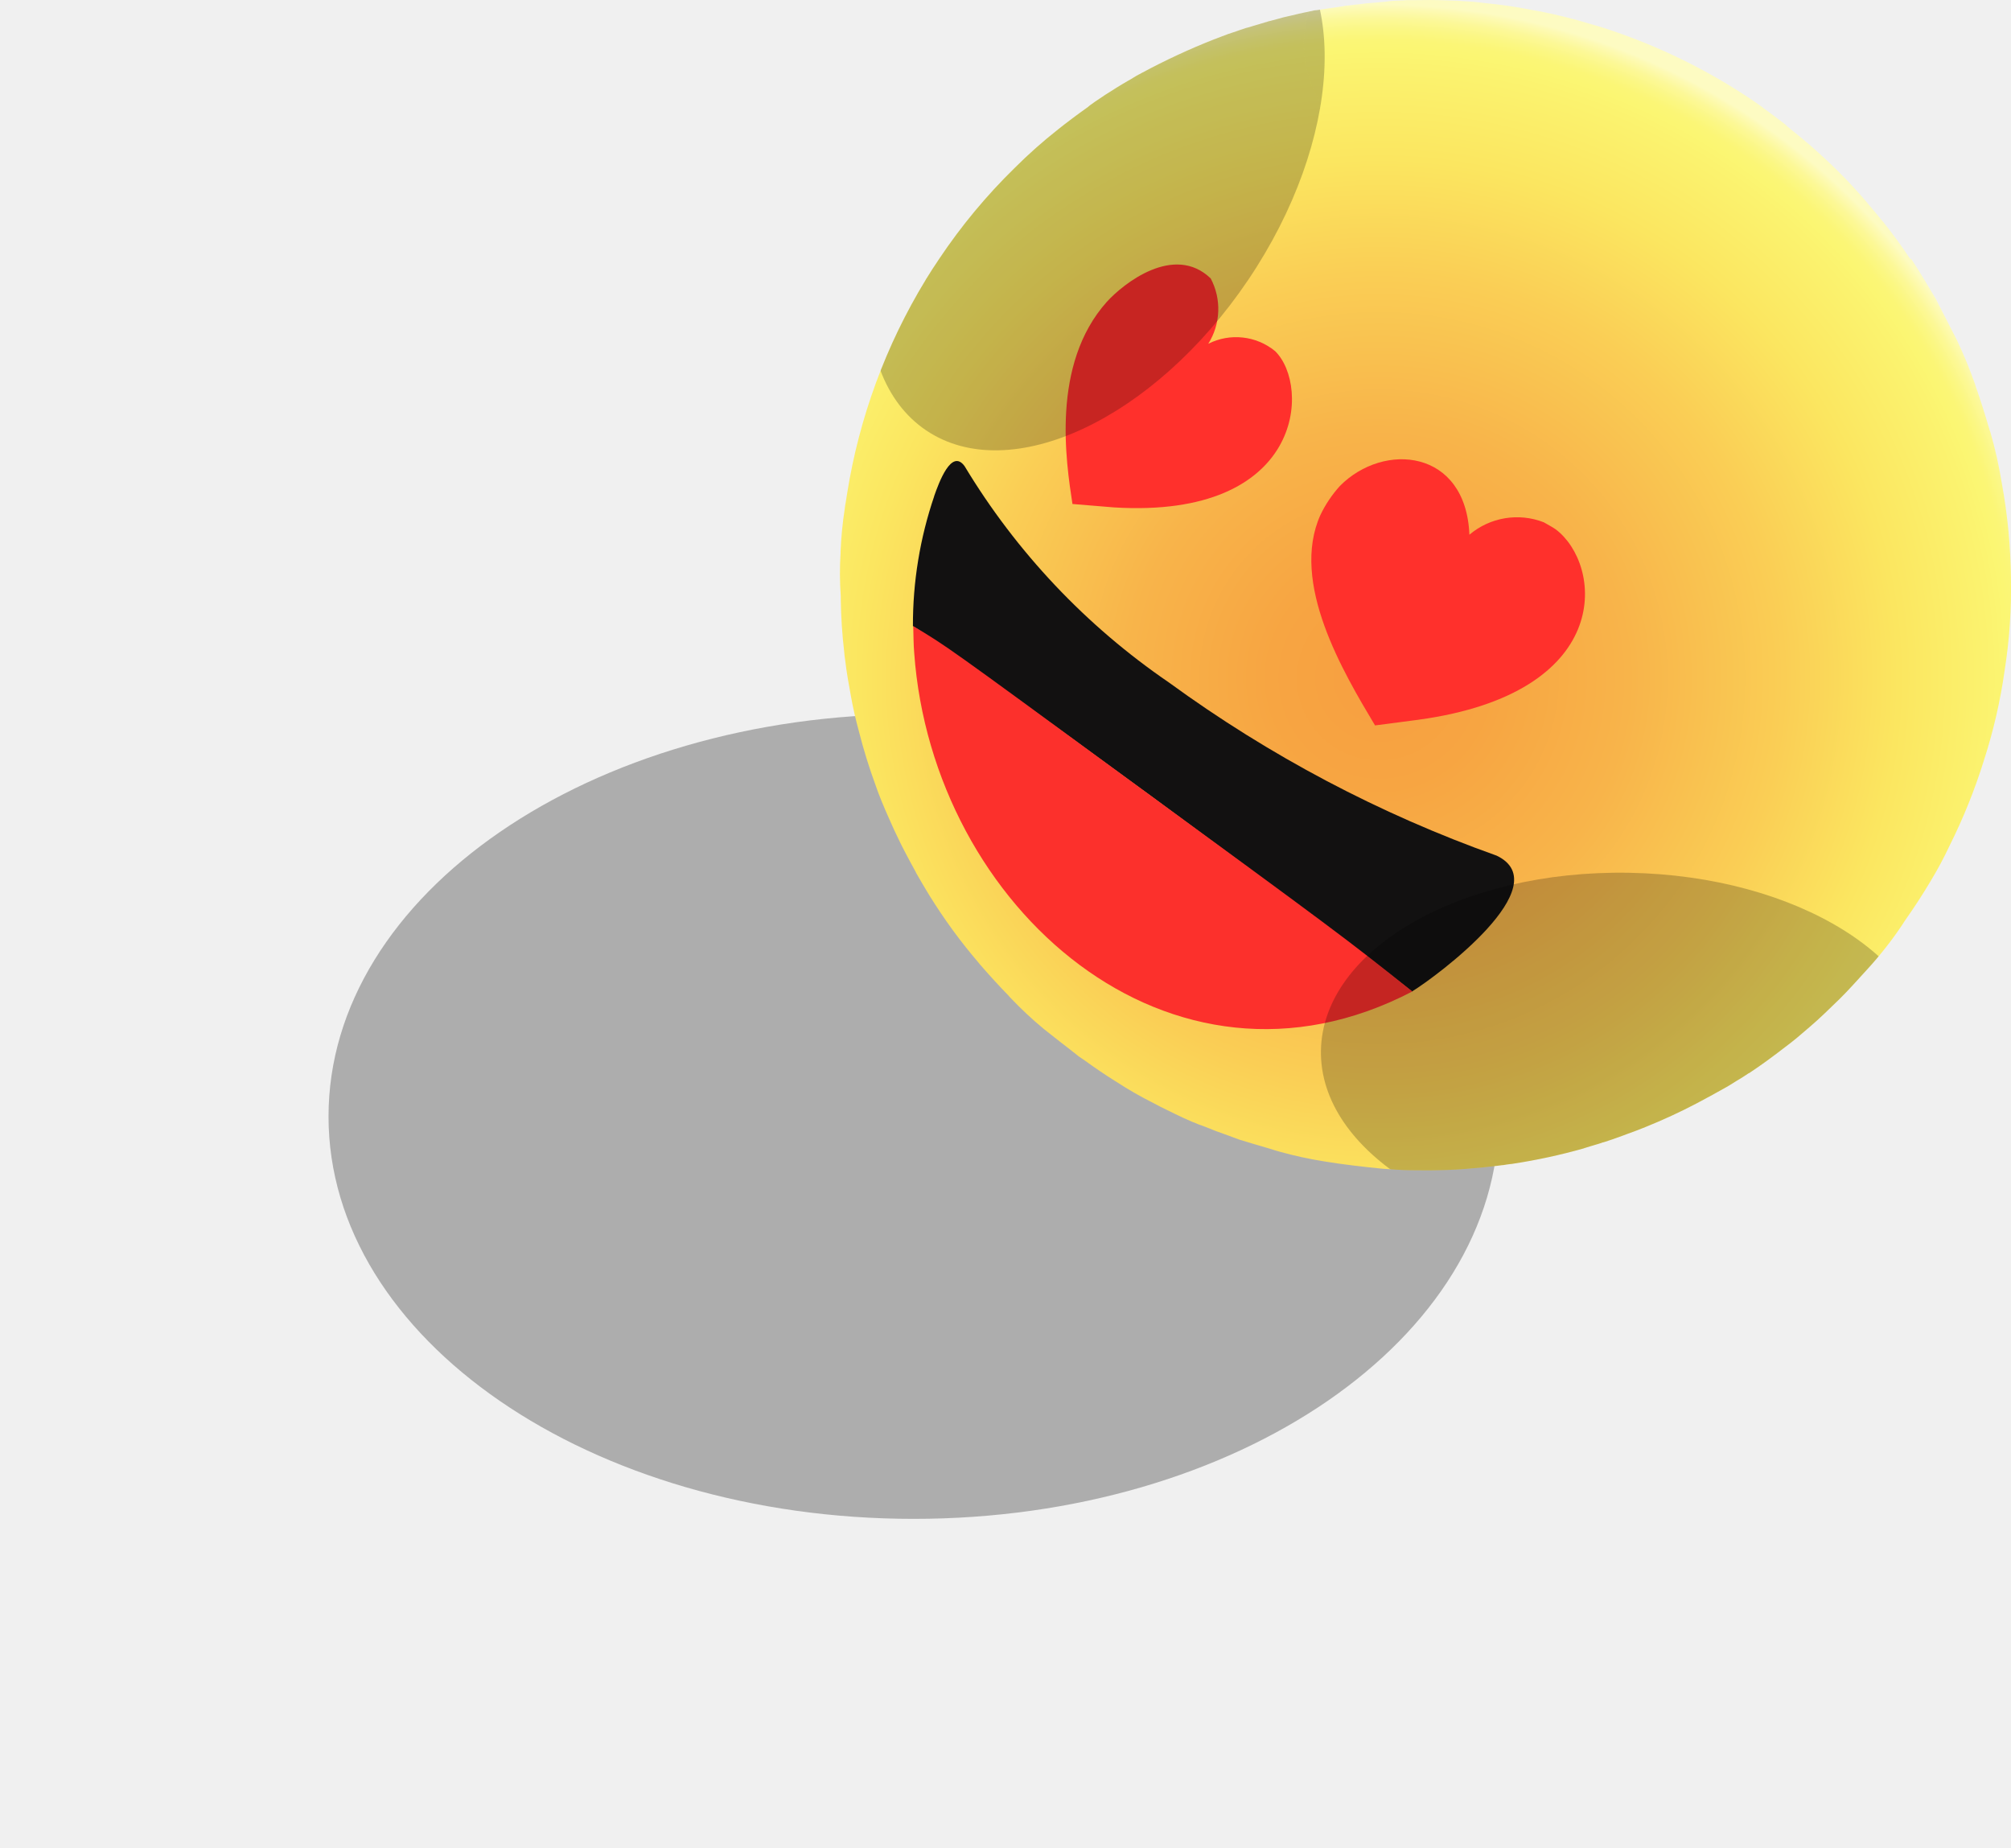
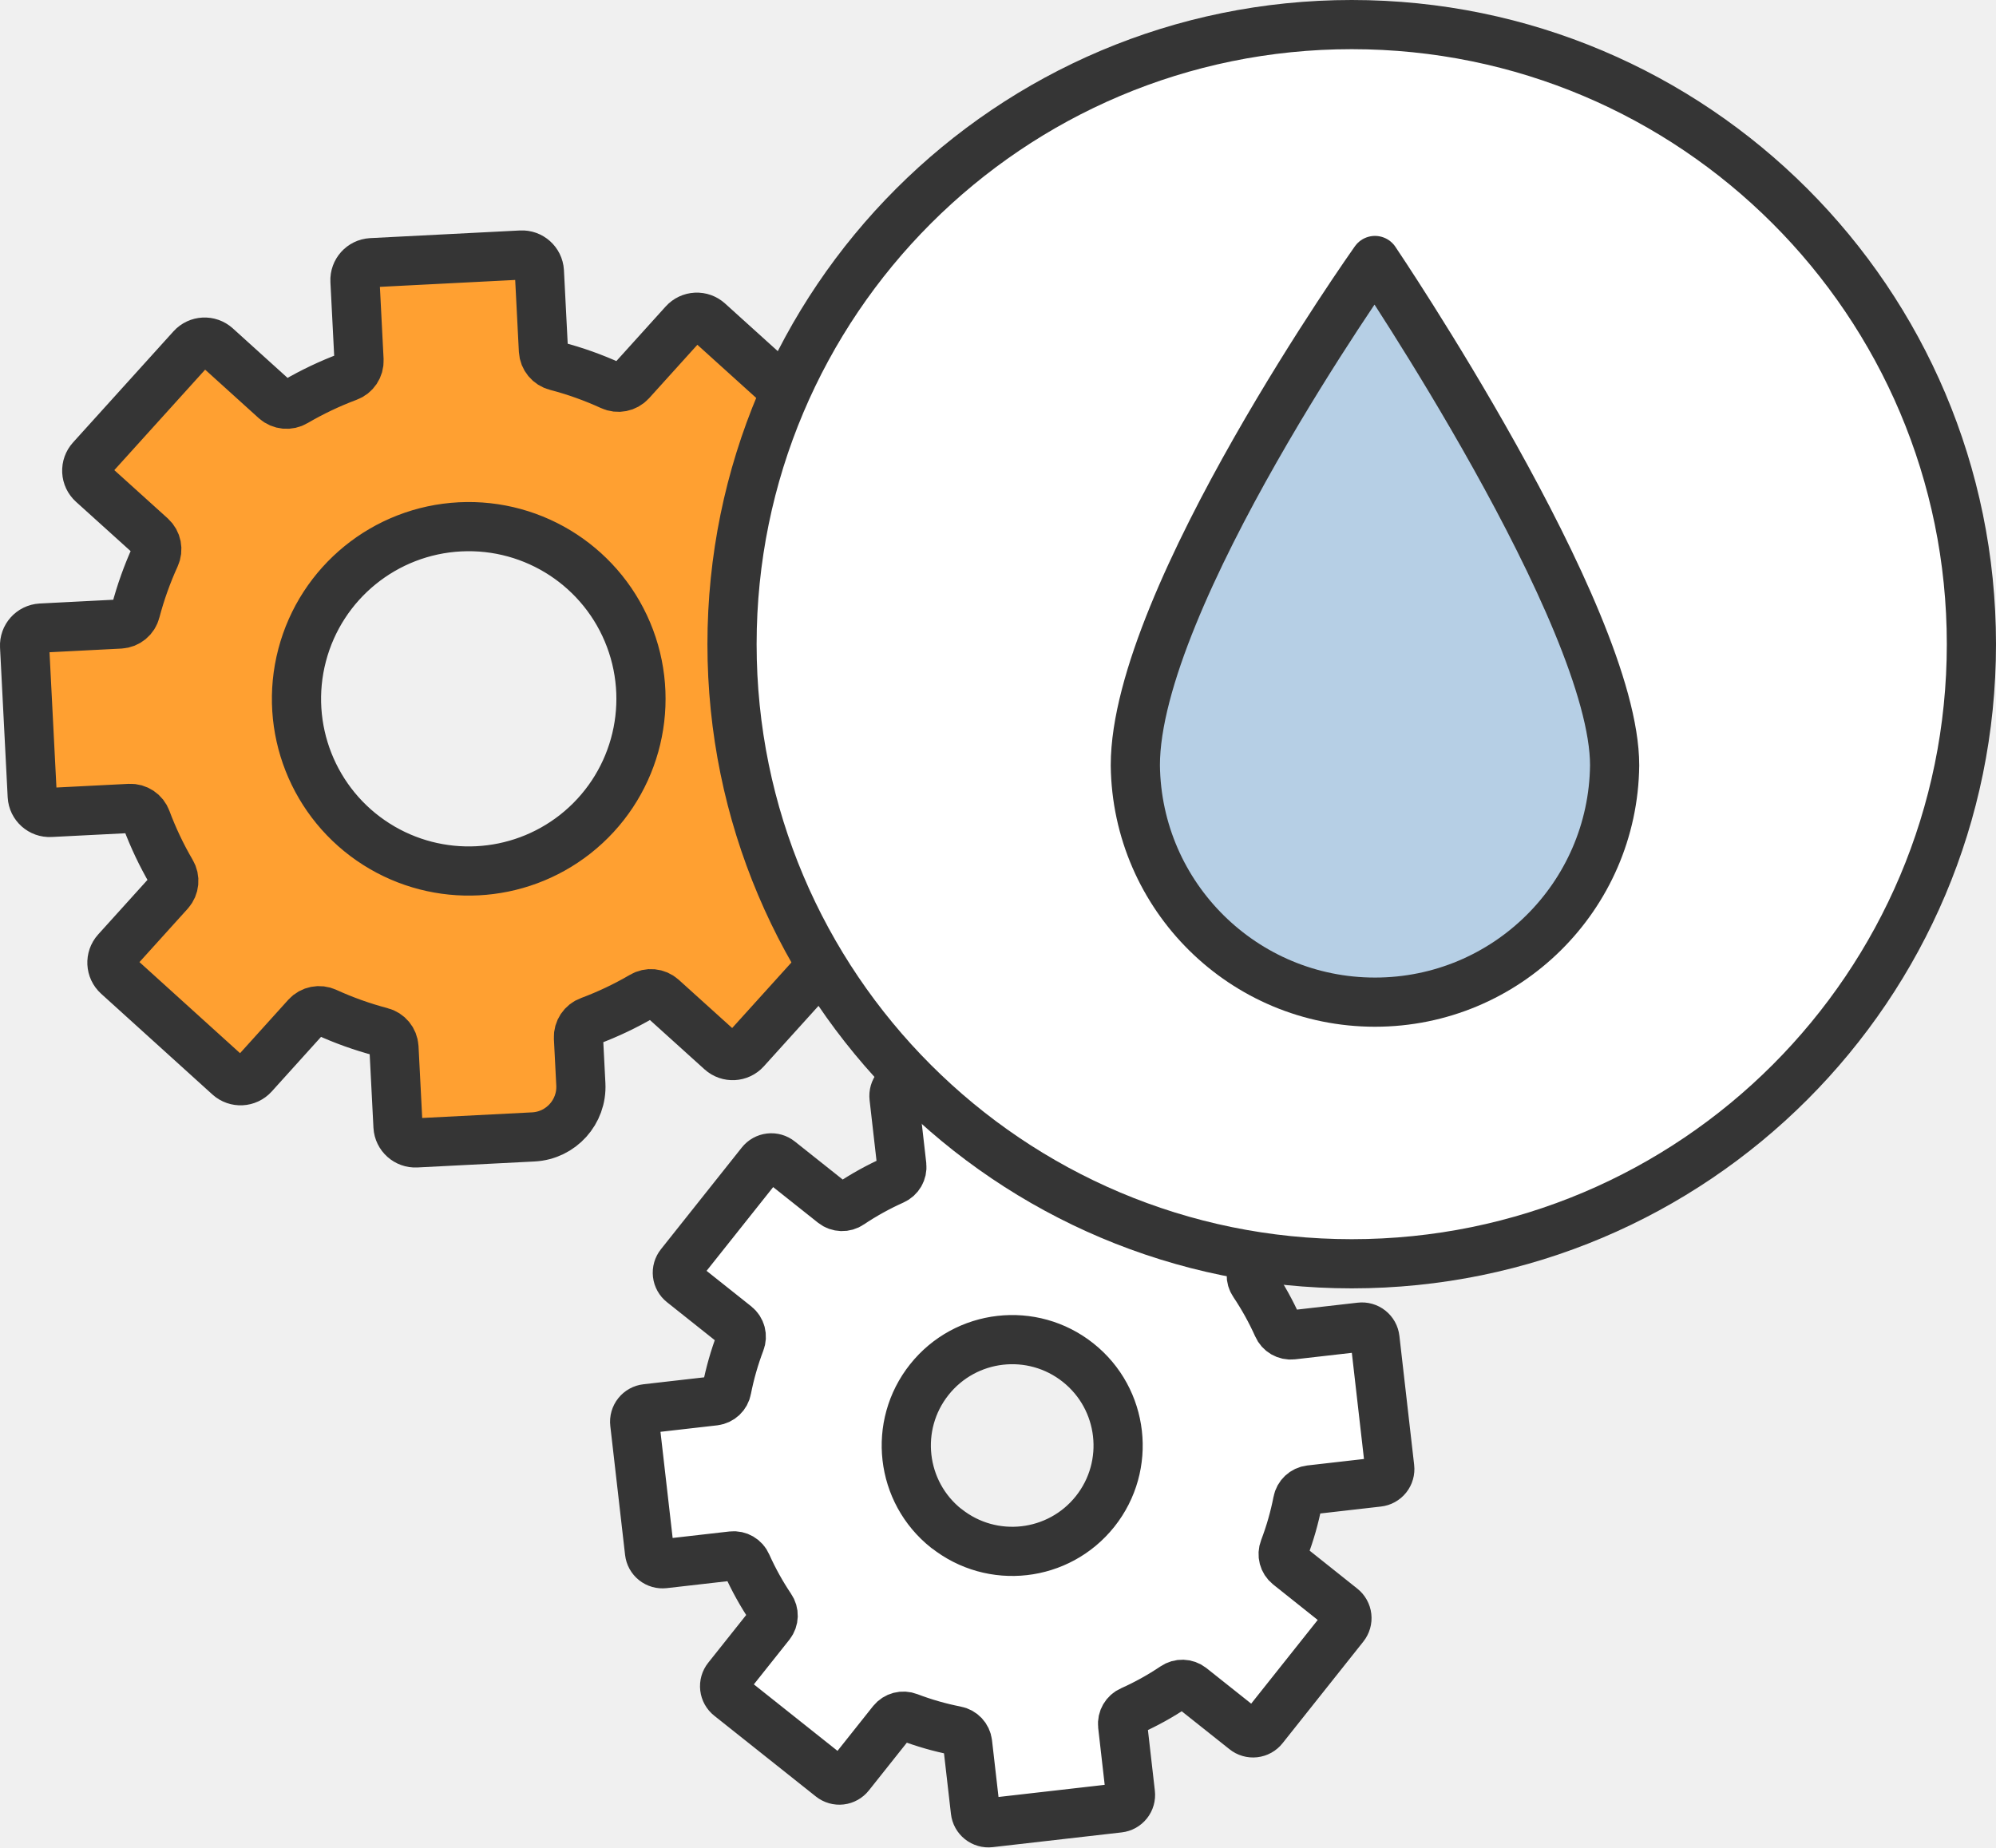
- <svg xmlns="http://www.w3.org/2000/svg" xmlns:xlink="http://www.w3.org/1999/xlink" width="82.478" height="75.758" viewBox="0 0 82.478 75.758">
+ <svg xmlns="http://www.w3.org/2000/svg" width="61.037" height="56.501" viewBox="0 0 61.037 56.501">
  <defs>
-     <radialGradient id="radial-gradient" cx="0.471" cy="0.58" r="0.575" gradientTransform="matrix(-0.999, -0.004, -0.004, 1, 0.933, 0.001)" gradientUnits="objectBoundingBox">
-       <stop offset="0" stop-color="#f79f40" />
-       <stop offset="0.163" stop-color="#f7a542" />
-       <stop offset="0.371" stop-color="#f8b44a" />
-       <stop offset="0.601" stop-color="#face55" />
-       <stop offset="0.771" stop-color="#fbe660" />
-       <stop offset="0.91" stop-color="#fbf36f" />
-       <stop offset="0.932" stop-color="#fbf672" />
-       <stop offset="0.947" stop-color="#fbf676" />
-       <stop offset="0.962" stop-color="#fbf783" />
-       <stop offset="0.978" stop-color="#fcf897" />
-       <stop offset="0.994" stop-color="#fdfab4" />
-       <stop offset="1" stop-color="#fdfbc2" />
-     </radialGradient>
    <clipPath id="clip-path">
-       <path id="Trazado_116496" data-name="Trazado 116496" d="M52.65,29.84v-.06c0-.11-.03-.77-.15-1.75-.01-.09-.02-.17-.03-.26-.02-.12-.04-.25-.06-.38a23.894,23.894,0,0,0-3.15-8.77c0-.01-.01-.01-.01-.02-.17-.29-.35-.57-.54-.85h0a23.353,23.353,0,0,0-3.06-3.74,20.449,20.449,0,0,0-1.77-1.6c-.39-.32-.78-.62-1.19-.91a.265.265,0,0,1-.06-.05l-.05-.04-.21-.15c-.26-.18-.55-.37-.86-.57h0c-.01-.01-.02-.01-.03-.02-.15-.09-.3-.19-.47-.28-.07-.04-.15-.09-.22-.13s-.12-.07-.19-.11a1.092,1.092,0,0,0-.15-.08,25.413,25.413,0,0,0-2.93-1.4c-.26-.11-.47-.18-.58-.23l-.18-.07-.18-.07c-.01,0-.02-.01-.03-.01l-.04-.01-.3-.1-.04-.01c-.01,0-.03-.01-.04-.01l-.2-.07a2.759,2.759,0,0,0-.27-.08l-.23-.07c-.04-.01-.09-.03-.13-.04-.01,0-.03-.01-.04-.01s-.03-.01-.05-.01a.636.636,0,0,1-.07-.02l-.26-.07-.22-.06c-.07-.02-.14-.03-.21-.05h-.01l-.13-.03-.25-.06-.18-.04a2.049,2.049,0,0,0-.24-.05c-.01,0-.03-.01-.04-.01-.06-.01-.12-.03-.18-.04l-.11-.02-.13-.03h-.02l-.04-.01c-.02,0-.05-.01-.07-.01a1.766,1.766,0,0,1-.2-.04.6.6,0,0,0-.12-.02h0a2.068,2.068,0,0,1-.22-.04l-.19-.03c-.03-.01-.07-.01-.11-.02a.985.985,0,0,0-.17-.02,1,1,0,0,0-.16-.02l-.27-.03-.25-.03c-.03,0-.05-.01-.08-.01h-.02a1.641,1.641,0,0,0-.23-.02l-.34-.03c-.08-.01-.16-.01-.23-.02-.09-.01-.17-.01-.26-.02s-.18-.01-.27-.02A.97.97,0,0,1,29.76,7h-.37c-.48-.01-.96-.01-1.45,0-.11,0-.21,0-.31.01s-.22.01-.32.02c-.07,0-.13.01-.19.01-.16.01-.31.02-.46.04-.05,0-.11.01-.16.01-.22.02-.43.04-.64.07-.1.01-.2.02-.3.04h-.01c-.02,0-.04.01-.06.01q-.24.03-.45.06c-.11.02-.23.04-.34.05-.26.04-.47.08-.61.11-.7.14-1.38.3-2.06.5-.41.11-.77.22-1.21.38a24.021,24.021,0,0,0-5.31,2.61h0c-.17.11-.33.22-.49.33a.265.265,0,0,0-.06.05c-.28.2-.56.4-.84.61a.423.423,0,0,1-.07.05l-.02.02-.02.02c-.01.01-.02.02-.03.02s-.02.01-.03.02c-.08.06-.15.12-.23.18-.15.12-.3.24-.44.36-.08.07-.16.13-.24.2-.16.14-.32.27-.46.4l-.02.02-.02.02c-.03.03-.07.06-.1.09-.75.69-1.21,1.19-1.24,1.22-.23.25-.46.51-.69.77-.16.19-.33.38-.5.59-.01.01-.02.03-.04.04l-.03.03c-.34.42-.69.89-1.08,1.46l-.01.01-.01.01c-.01.01-.01.02-.02.02-.18.26-.36.55-.54.86-.16.26-.32.52-.46.75l-.46.88c-.15.29-.29.56-.42.82a16.758,16.758,0,0,0-.76,1.82h0v.01c-.22.6-.42,1.23-.6,1.84l-.01.02a.037.037,0,0,1-.01.03,17.968,17.968,0,0,0-.5,2.13,23.506,23.506,0,0,0-.17,7.66,22.794,22.794,0,0,0,.82,3.68,23.944,23.944,0,0,0,1.38,3.51,15.311,15.311,0,0,0,.75,1.42c.32.56.68,1.11,1.06,1.66.04.07.09.13.13.2a16,16,0,0,0,1.39,1.8c.34.37.78.88,1.14,1.24s.83.82,1.22,1.15h0c.42.37.6.53.99.83q.72.585,1.47,1.08h.01c.16.11.32.22.49.32.19.12.38.24.55.34.09.05.22.13.36.21a.573.573,0,0,1,.07.04c.15.09.33.18.52.29.04.02.09.05.13.07a22.789,22.789,0,0,0,2.12,1c.18.07.42.17.7.28l.24.09.42.15.3.1.11.03c.01,0,.01,0,.02.01l.16.05a2.759,2.759,0,0,0,.27.08l.26.08c.01,0,.02,0,.02.01a22.1,22.1,0,0,0,2.96.66l.09.01c.08.01.17.03.27.04h.03l.23.03.53.06c.24.03.56.05.79.07s.49.03.74.04h.02c.13.01.25.01.37.01.33.01.77,0,1.1.01s.79-.03,1.13-.05c.72-.06,1.68-.17,2.39-.28a18.747,18.747,0,0,0,1.84-.38c.14-.04.28-.08.43-.12.43-.12.87-.25,1.24-.36l.43-.16c.35-.12.69-.25,1.03-.38l.17-.06c.4-.15.89-.38,1.32-.59.19-.09.37-.18.55-.28a15.71,15.71,0,0,0,1.56-.88c.02-.01.03-.02.05-.03.41-.26.82-.52,1.22-.81.09-.06.18-.12.26-.17l.44-.34c.12-.09.23-.18.35-.27l.66-.52a14.289,14.289,0,0,0,1.37-1.26l.03-.03.07-.07c.35-.35.74-.77,1.2-1.29a.138.138,0,0,0,.03-.04h0a20.958,20.958,0,0,0,2.02-2.71c.01-.01.01-.02.02-.03.19-.3.38-.61.57-.95v-.01h0c.08-.14.16-.29.24-.44.11-.2.22-.41.31-.59l.09-.18c.16-.32.31-.65.47-.99.21-.47.41-.94.56-1.36h0c.26-.7.5-1.44.71-2.23.13-.48.25-.96.33-1.41.1-.48.18-.98.25-1.5.02-.12.03-.23.05-.34.08-.69.14-1.41.16-2.14v-.13C52.68,31.04,52.68,30.45,52.65,29.84Z" transform="translate(-4.654 -6.992)" />
-     </clipPath>
-     <linearGradient id="linear-gradient" x1="-0.166" y1="-323.933" x2="-1.166" y2="-323.933" gradientUnits="objectBoundingBox">
-       <stop offset="0" stop-color="#19b79c" />
-       <stop offset="0.405" stop-color="#1dbb9e" />
-       <stop offset="0.825" stop-color="#2ac8a3" />
-       <stop offset="0.997" stop-color="#31cfa6" />
-     </linearGradient>
-     <linearGradient id="linear-gradient-2" x1="-2.106" y1="-363.238" x2="-3.08" y2="-363.238" xlink:href="#linear-gradient" />
-     <clipPath id="clip-path-2">
-       <path id="Trazado_116504" data-name="Trazado 116504" d="M4.652,29.65v-.06a15.757,15.757,0,0,1,.17-1.74,2.335,2.335,0,0,1,.04-.26c.02-.12.04-.25.06-.38a24.088,24.088,0,0,1,3.22-8.75c0-.01.01-.01.01-.02.18-.29.36-.57.55-.85h0a23.39,23.39,0,0,1,3.09-3.72,20.134,20.134,0,0,1,1.78-1.58q.585-.465,1.2-.9a.265.265,0,0,0,.06-.05l.05-.04.21-.15c.26-.18.55-.37.86-.56h0c.01-.01.02-.01.03-.02.15-.09.31-.19.47-.28a2.53,2.53,0,0,0,.22-.13c.06-.04.12-.07.19-.11.05-.03.1-.05.15-.08a27.308,27.308,0,0,1,2.95-1.37c.26-.1.47-.18.58-.22l.18-.06.18-.06c.01,0,.02-.01.03-.01l.05-.02.3-.1.04-.01c.01,0,.03-.01.04-.01l.2-.06c.08-.02.19-.06.27-.08l.23-.07a.647.647,0,0,0,.13-.04c.01,0,.03-.01.04-.01s.03-.01.05-.01a.637.637,0,0,0,.07-.02l.26-.07.22-.06c.07-.02.14-.03.21-.05h.01l.13-.03c.08-.02.18-.04.25-.06l.18-.04c.08-.02.16-.03.24-.05.01,0,.03-.01.04-.01a1.163,1.163,0,0,0,.18-.04l.11-.01.13-.02h.02l.04-.01c.02,0,.05-.01.07-.01l.2-.03c.04-.01.09-.01.13-.02h0l.22-.03.19-.03a.516.516,0,0,0,.11-.02.985.985,0,0,1,.17-.02c.06-.01.11-.01.16-.02l.27-.03.25-.03c.03,0,.05-.01.08-.01h.02c.07-.01.15-.01.23-.02l.34-.03c.08-.01.16-.01.23-.02a1.569,1.569,0,0,1,.24-.03,2.437,2.437,0,0,1,.27-.01.86.86,0,0,1,.16-.01l.15-.01h.24c.49-.01.97-.01,1.45.01.11,0,.21.01.31.01s.22.01.32.02c.07,0,.13.01.19.01.16.01.31.02.46.04.05.01.11.01.16.02.22.02.43.05.64.07.1.01.2.03.3.04h.01c.02,0,.04.01.06.01.16.02.31.05.45.07l.34.06c.26.05.47.09.6.11.69.14,1.38.31,2.06.52.41.11.76.23,1.21.39a24.178,24.178,0,0,1,5.28,2.65h0c.16.11.33.22.49.34a.265.265,0,0,1,.06.05c.28.2.56.41.83.62a.424.424,0,0,0,.07.05l.02.02.02.02.03.03c.01.01.02.01.02.02.08.06.15.12.22.18.15.12.3.24.44.36.08.07.16.14.24.2.16.14.31.28.46.41l.02.02.02.02c.03.03.07.06.1.09.75.69,1.2,1.2,1.23,1.23.23.25.46.51.68.78.16.19.32.38.49.59.01.01.02.03.04.04l.02.03c.33.42.69.89,1.07,1.47l.04.01.01.01c.01.01.01.02.02.02.17.26.36.56.54.86.16.26.31.53.45.75l.45.88c.15.29.29.56.42.82a18.431,18.431,0,0,1,.75,1.83h0v.01c.21.6.41,1.23.59,1.85l.01.02a.037.037,0,0,0,.01.03,17.59,17.59,0,0,1,.48,2.14,22.71,22.71,0,0,1,.37,3.87,21.465,21.465,0,0,1-.26,3.8,21.96,21.96,0,0,1-.85,3.68,23.286,23.286,0,0,1-1.41,3.5,15.244,15.244,0,0,1-.76,1.42c-.33.56-.69,1.11-1.07,1.65-.04.07-.09.13-.13.2a15.2,15.2,0,0,1-1.41,1.79c-.34.37-.79.88-1.15,1.23s-.84.82-1.22,1.14h0c-.43.37-.6.52-1,.82-.49.38-.98.74-1.48,1.07H41.9c-.16.11-.32.21-.49.31-.19.12-.38.24-.55.33-.09.05-.22.12-.36.2a.574.574,0,0,0-.07.04c-.15.08-.33.18-.52.28-.04.02-.09.05-.13.07a23.108,23.108,0,0,1-2.12.98c-.18.07-.42.17-.71.27l-.24.09-.42.15-.3.1-.11.03c-.01,0-.01,0-.02.01l-.16.05c-.08.02-.19.06-.27.08l-.26.08c-.01,0-.02,0-.02.01a23.962,23.962,0,0,1-2.96.64l-.09.01c-.08.01-.17.02-.27.04H31.8l-.23.03-.53.06c-.24.02-.56.05-.79.07s-.49.03-.74.04h-.02c-.13,0-.25.01-.37.01-.33.01-.77,0-1.1,0s-.79-.04-1.13-.06c-.72-.07-1.68-.18-2.39-.3a16.281,16.281,0,0,1-1.84-.4c-.14-.04-.28-.08-.43-.13-.43-.12-.87-.26-1.24-.37l-.43-.16c-.35-.12-.69-.25-1.03-.39l-.17-.06c-.4-.15-.88-.38-1.32-.6-.19-.09-.37-.18-.55-.28a15.612,15.612,0,0,1-1.55-.89.219.219,0,0,0-.05-.03c-.41-.26-.81-.53-1.21-.82-.09-.06-.17-.12-.25-.17L14,49.97c-.12-.09-.23-.18-.35-.27l-.66-.52a15.233,15.233,0,0,1-1.36-1.27l-.03-.03-.06-.07c-.34-.35-.74-.78-1.19-1.3a.138.138,0,0,1-.03-.04h0a21.889,21.889,0,0,1-2-2.73c-.01-.01-.01-.02-.02-.03-.18-.3-.37-.61-.56-.95v-.01h0c-.08-.14-.16-.29-.24-.44-.11-.21-.22-.41-.31-.59l-.09-.18c-.16-.32-.31-.65-.46-.99-.21-.47-.41-.95-.55-1.36h0a22.441,22.441,0,0,1-.69-2.23c-.13-.48-.24-.96-.32-1.41-.09-.49-.18-.98-.24-1.5-.02-.12-.03-.23-.04-.34a21.166,21.166,0,0,1-.14-2.14v-.13A13.347,13.347,0,0,1,4.652,29.65Z" transform="translate(-4.627 -6.983)" fill="url(#radial-gradient)" />
+       <rect id="Rectángulo_348166" data-name="Rectángulo 348166" width="61.037" height="56.501" transform="translate(0 0)" fill="none" />
    </clipPath>
  </defs>
-   <g id="Grupo_157926" data-name="Grupo 157926" transform="translate(13.474)">
-     <ellipse id="Elipse_4737" data-name="Elipse 4737" cx="24" cy="16.5" rx="24" ry="16.5" transform="translate(0 29.284)" fill="#0b0b0b" opacity="0.292" style="mix-blend-mode: multiply;isolation: isolate" />
-     <path id="Trazado_116493" data-name="Trazado 116493" d="M4.652,29.65v-.06a15.757,15.757,0,0,1,.17-1.74,2.335,2.335,0,0,1,.04-.26c.02-.12.04-.25.06-.38a24.088,24.088,0,0,1,3.22-8.75c0-.01.01-.01.01-.02.18-.29.36-.57.55-.85h0a23.39,23.39,0,0,1,3.09-3.72,20.134,20.134,0,0,1,1.78-1.58q.585-.465,1.2-.9a.265.265,0,0,0,.06-.05l.05-.04.21-.15c.26-.18.55-.37.86-.56h0c.01-.01.02-.01.03-.02.15-.09.31-.19.47-.28a2.53,2.53,0,0,0,.22-.13c.06-.04.12-.07.19-.11.05-.03.1-.05.15-.08a27.308,27.308,0,0,1,2.95-1.37c.26-.1.47-.18.58-.22l.18-.06.18-.06c.01,0,.02-.01.03-.01l.05-.02.3-.1.04-.01c.01,0,.03-.01.04-.01l.2-.06c.08-.02.19-.06.27-.08l.23-.07a.647.647,0,0,0,.13-.04c.01,0,.03-.01.04-.01s.03-.01.05-.01a.637.637,0,0,0,.07-.02l.26-.07.22-.06c.07-.02.14-.03.21-.05h.01l.13-.03c.08-.02.18-.04.25-.06l.18-.04c.08-.02.16-.03.24-.05.01,0,.03-.01.04-.01a1.163,1.163,0,0,0,.18-.04l.11-.01.13-.02h.02l.04-.01c.02,0,.05-.01.07-.01l.2-.03c.04-.01.09-.01.13-.02h0l.22-.03.19-.03a.516.516,0,0,0,.11-.02.985.985,0,0,1,.17-.02c.06-.01.11-.01.16-.02l.27-.03.25-.03c.03,0,.05-.01.08-.01h.02c.07-.01.15-.01.23-.02l.34-.03c.08-.01.16-.01.23-.02a1.569,1.569,0,0,1,.24-.03,2.437,2.437,0,0,1,.27-.01.86.86,0,0,1,.16-.01l.15-.01h.24c.49-.01.97-.01,1.45.01.11,0,.21.01.31.01s.22.01.32.02c.07,0,.13.01.19.01.16.01.31.02.46.04.05.01.11.01.16.02.22.02.43.05.64.07.1.01.2.03.3.04h.01c.02,0,.04.01.06.01.16.02.31.05.45.07l.34.06c.26.05.47.09.6.11.69.14,1.38.31,2.06.52.41.11.76.23,1.21.39a24.178,24.178,0,0,1,5.28,2.65h0c.16.11.33.22.49.34a.265.265,0,0,1,.06.05c.28.2.56.41.83.62a.424.424,0,0,0,.07.05l.02.02.02.02.03.03c.01.01.02.01.02.02.08.06.15.12.22.18.15.12.3.24.44.36.08.07.16.14.24.2.16.14.31.28.46.41l.02.02.02.02c.03.03.07.06.1.09.75.69,1.2,1.2,1.23,1.23.23.25.46.51.68.78.16.19.32.38.49.59.01.01.02.03.04.04l.02.03c.33.42.69.89,1.07,1.47l.04.01.01.01c.01.01.01.02.02.02.17.26.36.56.54.86.16.26.31.53.45.75l.45.88c.15.29.29.56.42.82a18.431,18.431,0,0,1,.75,1.83h0v.01c.21.6.41,1.23.59,1.85l.01.02a.037.037,0,0,0,.01.03,17.59,17.59,0,0,1,.48,2.14,22.71,22.71,0,0,1,.37,3.87,21.465,21.465,0,0,1-.26,3.8,21.96,21.96,0,0,1-.85,3.68,23.286,23.286,0,0,1-1.41,3.5,15.244,15.244,0,0,1-.76,1.42c-.33.56-.69,1.11-1.07,1.65-.04.07-.09.13-.13.2a15.2,15.2,0,0,1-1.41,1.79c-.34.37-.79.88-1.15,1.23s-.84.82-1.22,1.14h0c-.43.37-.6.52-1,.82-.49.38-.98.74-1.48,1.07H41.9c-.16.11-.32.21-.49.31-.19.12-.38.24-.55.33-.09.05-.22.12-.36.2a.574.574,0,0,0-.07.04c-.15.08-.33.18-.52.28-.04.02-.09.05-.13.07a23.108,23.108,0,0,1-2.12.98c-.18.07-.42.17-.71.27l-.24.09-.42.15-.3.1-.11.03c-.01,0-.01,0-.02.01l-.16.05c-.08.02-.19.06-.27.08l-.26.08c-.01,0-.02,0-.02.01a23.962,23.962,0,0,1-2.96.64l-.09.01c-.08.01-.17.02-.27.04H31.8l-.23.03-.53.06c-.24.02-.56.05-.79.07s-.49.03-.74.04h-.02c-.13,0-.25.01-.37.01-.33.01-.77,0-1.1,0s-.79-.04-1.13-.06c-.72-.07-1.68-.18-2.39-.3a16.281,16.281,0,0,1-1.84-.4c-.14-.04-.28-.08-.43-.13-.43-.12-.87-.26-1.24-.37l-.43-.16c-.35-.12-.69-.25-1.03-.39l-.17-.06c-.4-.15-.88-.38-1.32-.6-.19-.09-.37-.18-.55-.28a15.612,15.612,0,0,1-1.55-.89.219.219,0,0,0-.05-.03c-.41-.26-.81-.53-1.21-.82-.09-.06-.17-.12-.25-.17L14,49.97c-.12-.09-.23-.18-.35-.27l-.66-.52a15.233,15.233,0,0,1-1.36-1.27l-.03-.03-.06-.07c-.34-.35-.74-.78-1.19-1.3a.138.138,0,0,1-.03-.04h0a21.889,21.889,0,0,1-2-2.73c-.01-.01-.01-.02-.02-.03-.18-.3-.37-.61-.56-.95v-.01h0c-.08-.14-.16-.29-.24-.44-.11-.21-.22-.41-.31-.59l-.09-.18c-.16-.32-.31-.65-.46-.99-.21-.47-.41-.95-.55-1.36h0a22.441,22.441,0,0,1-.69-2.23c-.13-.48-.24-.96-.32-1.41-.09-.49-.18-.98-.24-1.5-.02-.12-.03-.23-.04-.34a21.166,21.166,0,0,1-.14-2.14v-.13A13.347,13.347,0,0,1,4.652,29.65Z" transform="translate(16.349 -6.983)" fill="url(#radial-gradient)" />
-     <g id="Grupo_86225" data-name="Grupo 86225" transform="translate(20.955 0.009)" clip-path="url(#clip-path)">
-       <path id="Trazado_116494" data-name="Trazado 116494" d="M50.67,21.64a4.37,4.37,0,0,1,.18-.46C50.8,21.33,50.74,21.48,50.67,21.64Z" transform="translate(-48.844 -6.992)" fill="url(#linear-gradient)" />
-       <path id="Trazado_116495" data-name="Trazado 116495" d="M4.7,34.92c.03-.14.05-.28.08-.41C4.75,34.65,4.73,34.79,4.7,34.92Z" transform="translate(43.196 -6.992)" fill="url(#linear-gradient-2)" />
-     </g>
-     <path id="Trazado_116497" data-name="Trazado 116497" d="M25.873,27.33A16.375,16.375,0,0,0,25,32.66c2.26,1.39,16.97,12.2,20.47,14.98,1.03-.63,6.02-4.35,3.47-5.57a52.925,52.925,0,0,1-13.44-7.1,28.664,28.664,0,0,1-8.38-8.87c-.54-.75-1.06.69-1.25,1.23" transform="translate(-1.032 -6.983)" fill="#121111" />
-     <path id="Trazado_116499" data-name="Trazado 116499" d="M29.22,33.76c.75,10.43,10.52,19.05,20.43,13.88-2.65-2.12-3.33-2.62-11.66-8.71-7.45-5.46-7.45-5.46-8.81-6.27.01.33.01.77.04,1.1" transform="translate(-5.199 -6.983)" fill="#fc302c" />
-     <g id="Grupo_86231" data-name="Grupo 86231" transform="translate(40.307 18.833)">
-       <path id="Trazado_116501" data-name="Trazado 116501" d="M22.473,28.1c-1.25,2.78.93,6.44,2.24,8.63.65-.09,1.52-.19,2.17-.29,7.67-1.22,7.14-6.32,5.24-7.75-.14-.1-.34-.2-.49-.29a3.024,3.024,0,0,0-3.05.51c-.14-3.51-3.51-3.82-5.31-2a4.969,4.969,0,0,0-.8,1.19" transform="translate(-22.099 -25.816)" fill="#ff302c" />
-     </g>
-     <g id="Grupo_86232" data-name="Grupo 86232" transform="translate(30.232 10.846)">
-       <path id="Trazado_116503" data-name="Trazado 116503" d="M35.806,19.36c-2.3,2.57-1.67,6.58-1.41,8.29.51.04,1.19.1,1.7.14,7.78.48,8.08-4.98,6.61-6.41a2.529,2.529,0,0,0-2.74-.3,2.679,2.679,0,0,0,.1-2.68c-1.5-1.44-3.58.21-4.26.96" transform="translate(-34.117 -17.829)" fill="#ff302c" />
-     </g>
-     <g id="Enmascarar_grupo_59" data-name="Enmascarar grupo 59" transform="translate(20.976 0)" clip-path="url(#clip-path-2)">
-       <g id="Grupo_86233" data-name="Grupo 86233" transform="translate(-2.683 -7.272)" opacity="0.561" style="mix-blend-mode: multiply;isolation: isolate">
-         <g id="Grupo_86230" data-name="Grupo 86230" transform="translate(0)">
-           <ellipse id="Elipse_4734" data-name="Elipse 4734" cx="12.5" cy="7.5" rx="12.5" ry="7.5" transform="translate(21.707 1.557)" fill="#fff" opacity="0.743" />
-           <ellipse id="Elipse_4735" data-name="Elipse 4735" cx="12.5" cy="7.5" rx="12.5" ry="7.5" transform="translate(26.415 8.388) rotate(124)" opacity="0.387" />
-           <ellipse id="Elipse_4736" data-name="Elipse 4736" cx="12.5" cy="7.5" rx="12.5" ry="7.5" transform="matrix(-1, -0.017, 0.017, -1, 47.282, 58.274)" opacity="0.387" />
-         </g>
-       </g>
+   <g id="Grupo_1009271" data-name="Grupo 1009271" transform="translate(0 0)">
+     <g id="Grupo_1009261" data-name="Grupo 1009261" clip-path="url(#clip-path)">
+       <path id="Trazado_718215" data-name="Trazado 718215" d="M22.8,32.109l3.073-3.4a.532.532,0,0,0-.038-.751l-1.8-1.626a.516.516,0,0,1-.119-.6,10.408,10.408,0,0,0,.6-1.68.518.518,0,0,1,.472-.391l2.423-.124a.532.532,0,0,0,.5-.558l-.234-4.58a.532.532,0,0,0-.558-.5l-2.424.124a.517.517,0,0,1-.509-.34,10.4,10.4,0,0,0-.765-1.611.516.516,0,0,1,.057-.609l1.626-1.8a.531.531,0,0,0-.038-.751l-3.4-3.073a.531.531,0,0,0-.751.038l-1.626,1.8a.518.518,0,0,1-.6.119,10.313,10.313,0,0,0-1.68-.6.519.519,0,0,1-.391-.472L16.494,8.3a.532.532,0,0,0-.559-.5l-4.58.234a.532.532,0,0,0-.5.558l.124,2.424a.515.515,0,0,1-.34.508,10.494,10.494,0,0,0-1.611.766.517.517,0,0,1-.609-.057L6.614,10.6a.532.532,0,0,0-.751.038l-3.073,3.4a.531.531,0,0,0,.038.751l1.8,1.626a.518.518,0,0,1,.119.6,10.5,10.5,0,0,0-.6,1.68.515.515,0,0,1-.471.39l-2.424.124a.532.532,0,0,0-.5.559l.234,4.58a.531.531,0,0,0,.559.5l2.423-.123a.516.516,0,0,1,.509.34,10.4,10.4,0,0,0,.765,1.611.517.517,0,0,1-.057.609l-1.626,1.8a.532.532,0,0,0,.039.751L7,32.917a.532.532,0,0,0,.751-.038l1.625-1.8a.516.516,0,0,1,.6-.119,10.5,10.5,0,0,0,1.68.6.516.516,0,0,1,.391.471l.124,2.424a.531.531,0,0,0,.558.5l3.581-.183a1.533,1.533,0,0,0,1.452-1.609l-.073-1.424a.516.516,0,0,1,.34-.509,10.4,10.4,0,0,0,1.611-.765.516.516,0,0,1,.609.057l1.8,1.626a.532.532,0,0,0,.751-.039M11.517,25.824a5.267,5.267,0,1,1,6.072-.31,5.271,5.271,0,0,1-6.072.31" fill="#ffa031" />
+       <path id="Trazado_718216" data-name="Trazado 718216" d="M22.8,32.109l3.073-3.4a.532.532,0,0,0-.038-.751l-1.8-1.626a.516.516,0,0,1-.119-.6,10.408,10.408,0,0,0,.6-1.68.518.518,0,0,1,.472-.391l2.423-.124a.532.532,0,0,0,.5-.558l-.234-4.58a.532.532,0,0,0-.558-.5l-2.424.124a.517.517,0,0,1-.509-.34,10.4,10.4,0,0,0-.765-1.611.516.516,0,0,1,.057-.609l1.626-1.8a.531.531,0,0,0-.038-.751l-3.4-3.073a.531.531,0,0,0-.751.038l-1.626,1.8a.518.518,0,0,1-.6.119,10.313,10.313,0,0,0-1.68-.6.519.519,0,0,1-.391-.472L16.494,8.3a.532.532,0,0,0-.559-.5l-4.58.234a.532.532,0,0,0-.5.558l.124,2.424a.515.515,0,0,1-.34.508,10.494,10.494,0,0,0-1.611.766.517.517,0,0,1-.609-.057L6.614,10.6a.532.532,0,0,0-.751.038l-3.073,3.4a.531.531,0,0,0,.038.751l1.8,1.626a.518.518,0,0,1,.119.6,10.5,10.5,0,0,0-.6,1.68.515.515,0,0,1-.471.39l-2.424.124a.532.532,0,0,0-.5.559l.234,4.58a.531.531,0,0,0,.559.5l2.423-.123a.516.516,0,0,1,.509.34,10.4,10.4,0,0,0,.765,1.611.517.517,0,0,1-.057.609l-1.626,1.8a.532.532,0,0,0,.039.751L7,32.917a.532.532,0,0,0,.751-.038l1.625-1.8a.516.516,0,0,1,.6-.119,10.5,10.5,0,0,0,1.68.6.516.516,0,0,1,.391.471l.124,2.424a.531.531,0,0,0,.558.5l3.581-.183a1.533,1.533,0,0,0,1.452-1.609l-.073-1.424a.516.516,0,0,1,.34-.509,10.4,10.4,0,0,0,1.611-.765.516.516,0,0,1,.609.057l1.8,1.626A.532.532,0,0,0,22.8,32.109ZM11.517,25.824a5.267,5.267,0,1,1,6.072-.31A5.271,5.271,0,0,1,11.517,25.824Z" fill="none" stroke="#353535" stroke-linecap="round" stroke-linejoin="round" stroke-width="1.504" />
+       <path id="Trazado_718217" data-name="Trazado 718217" d="M38.632,52.847l2.47-3.108a.4.4,0,0,0-.064-.563L39.4,47.871a.437.437,0,0,1-.132-.5,8.8,8.8,0,0,0,.414-1.448.438.438,0,0,1,.378-.355l2.083-.238a.4.4,0,0,0,.354-.444l-.451-3.944a.4.4,0,0,0-.445-.353l-2.083.238a.436.436,0,0,1-.448-.26,8.888,8.888,0,0,0-.73-1.317.435.435,0,0,1,.016-.517l1.305-1.642a.4.4,0,0,0-.065-.563l-3.108-2.471a.4.4,0,0,0-.563.065l-1.305,1.642a.437.437,0,0,1-.5.132,8.767,8.767,0,0,0-1.448-.414.437.437,0,0,1-.354-.377l-.238-2.084a.4.4,0,0,0-.444-.353l-3.944.451a.4.4,0,0,0-.353.443l.238,2.085a.437.437,0,0,1-.26.447,8.907,8.907,0,0,0-1.318.73.435.435,0,0,1-.516-.016L23.837,35.5a.4.4,0,0,0-.564.064L20.8,38.675a.4.4,0,0,0,.065.564l1.641,1.305a.434.434,0,0,1,.132.5,8.965,8.965,0,0,0-.414,1.448.435.435,0,0,1-.376.354l-2.084.238a.4.4,0,0,0-.354.444l.452,3.944a.4.4,0,0,0,.444.353l2.083-.238a.435.435,0,0,1,.447.26,8.838,8.838,0,0,0,.73,1.317.435.435,0,0,1-.015.517l-1.306,1.642a.4.4,0,0,0,.065.563l3.108,2.471a.4.4,0,0,0,.563-.065l1.305-1.642a.438.438,0,0,1,.5-.132,8.8,8.8,0,0,0,1.448.415.435.435,0,0,1,.354.376l.239,2.085a.4.4,0,0,0,.443.353l3.945-.451a.4.4,0,0,0,.353-.444l-.238-2.084a.435.435,0,0,1,.26-.447,8.8,8.8,0,0,0,1.317-.731.438.438,0,0,1,.517.016l1.642,1.305a.4.4,0,0,0,.563-.064m-9.694-6.1a3.239,3.239,0,1,1,4.55-.52,3.238,3.238,0,0,1-4.55.52" fill="#fff" />
+       <path id="Trazado_718218" data-name="Trazado 718218" d="M38.632,52.847l2.47-3.108a.4.4,0,0,0-.064-.563L39.4,47.871a.437.437,0,0,1-.132-.5,8.8,8.8,0,0,0,.414-1.448.438.438,0,0,1,.378-.355l2.083-.238a.4.4,0,0,0,.354-.444l-.451-3.944a.4.4,0,0,0-.445-.353l-2.083.238a.436.436,0,0,1-.448-.26,8.888,8.888,0,0,0-.73-1.317.435.435,0,0,1,.016-.517l1.305-1.642a.4.4,0,0,0-.065-.563l-3.108-2.471a.4.4,0,0,0-.563.065l-1.305,1.642a.437.437,0,0,1-.5.132,8.767,8.767,0,0,0-1.448-.414.437.437,0,0,1-.354-.377l-.238-2.084a.4.4,0,0,0-.444-.353l-3.944.451a.4.4,0,0,0-.353.443l.238,2.085a.437.437,0,0,1-.26.447,8.907,8.907,0,0,0-1.318.73.435.435,0,0,1-.516-.016L23.837,35.5a.4.4,0,0,0-.564.064L20.8,38.675a.4.4,0,0,0,.065.564l1.641,1.305a.434.434,0,0,1,.132.5,8.965,8.965,0,0,0-.414,1.448.435.435,0,0,1-.376.354l-2.084.238a.4.4,0,0,0-.354.444l.452,3.944a.4.4,0,0,0,.444.353l2.083-.238a.435.435,0,0,1,.447.26,8.838,8.838,0,0,0,.73,1.317.435.435,0,0,1-.015.517l-1.306,1.642a.4.4,0,0,0,.065.563l3.108,2.471a.4.4,0,0,0,.563-.065l1.305-1.642a.438.438,0,0,1,.5-.132,8.8,8.8,0,0,0,1.448.415.435.435,0,0,1,.354.376l.239,2.085a.4.4,0,0,0,.443.353l3.945-.451a.4.4,0,0,0,.353-.444l-.238-2.084a.435.435,0,0,1,.26-.447,8.8,8.8,0,0,0,1.317-.731.438.438,0,0,1,.517.016l1.642,1.305A.4.4,0,0,0,38.632,52.847Zm-9.694-6.1a3.239,3.239,0,1,1,4.55-.52A3.238,3.238,0,0,1,28.938,46.743Z" fill="none" stroke="#353535" stroke-linecap="round" stroke-linejoin="round" stroke-width="1.504" />
+       <path id="Trazado_718219" data-name="Trazado 718219" d="M60.285,19.7A18.95,18.95,0,1,1,41.336.752,18.949,18.949,0,0,1,60.285,19.7" fill="#fff" />
+       <path id="Trazado_718220" data-name="Trazado 718220" d="M60.285,19.7A18.95,18.95,0,1,1,41.336.752,18.949,18.949,0,0,1,60.285,19.7Z" fill="none" stroke="#353535" stroke-linecap="round" stroke-linejoin="round" stroke-width="1.504" />
+       <path id="Trazado_718221" data-name="Trazado 718221" d="M49.375,23.407a7.329,7.329,0,0,1-14.657,0c0-5.109,7.328-15.44,7.328-15.44s7.329,10.847,7.329,15.44" fill="#b6cfe5" />
+       <path id="Trazado_718222" data-name="Trazado 718222" d="M49.375,23.407a7.329,7.329,0,0,1-14.657,0c0-5.109,7.328-15.44,7.328-15.44S49.375,18.814,49.375,23.407Z" fill="none" stroke="#353535" stroke-linecap="round" stroke-linejoin="round" stroke-width="1.504" />
    </g>
  </g>
</svg>
